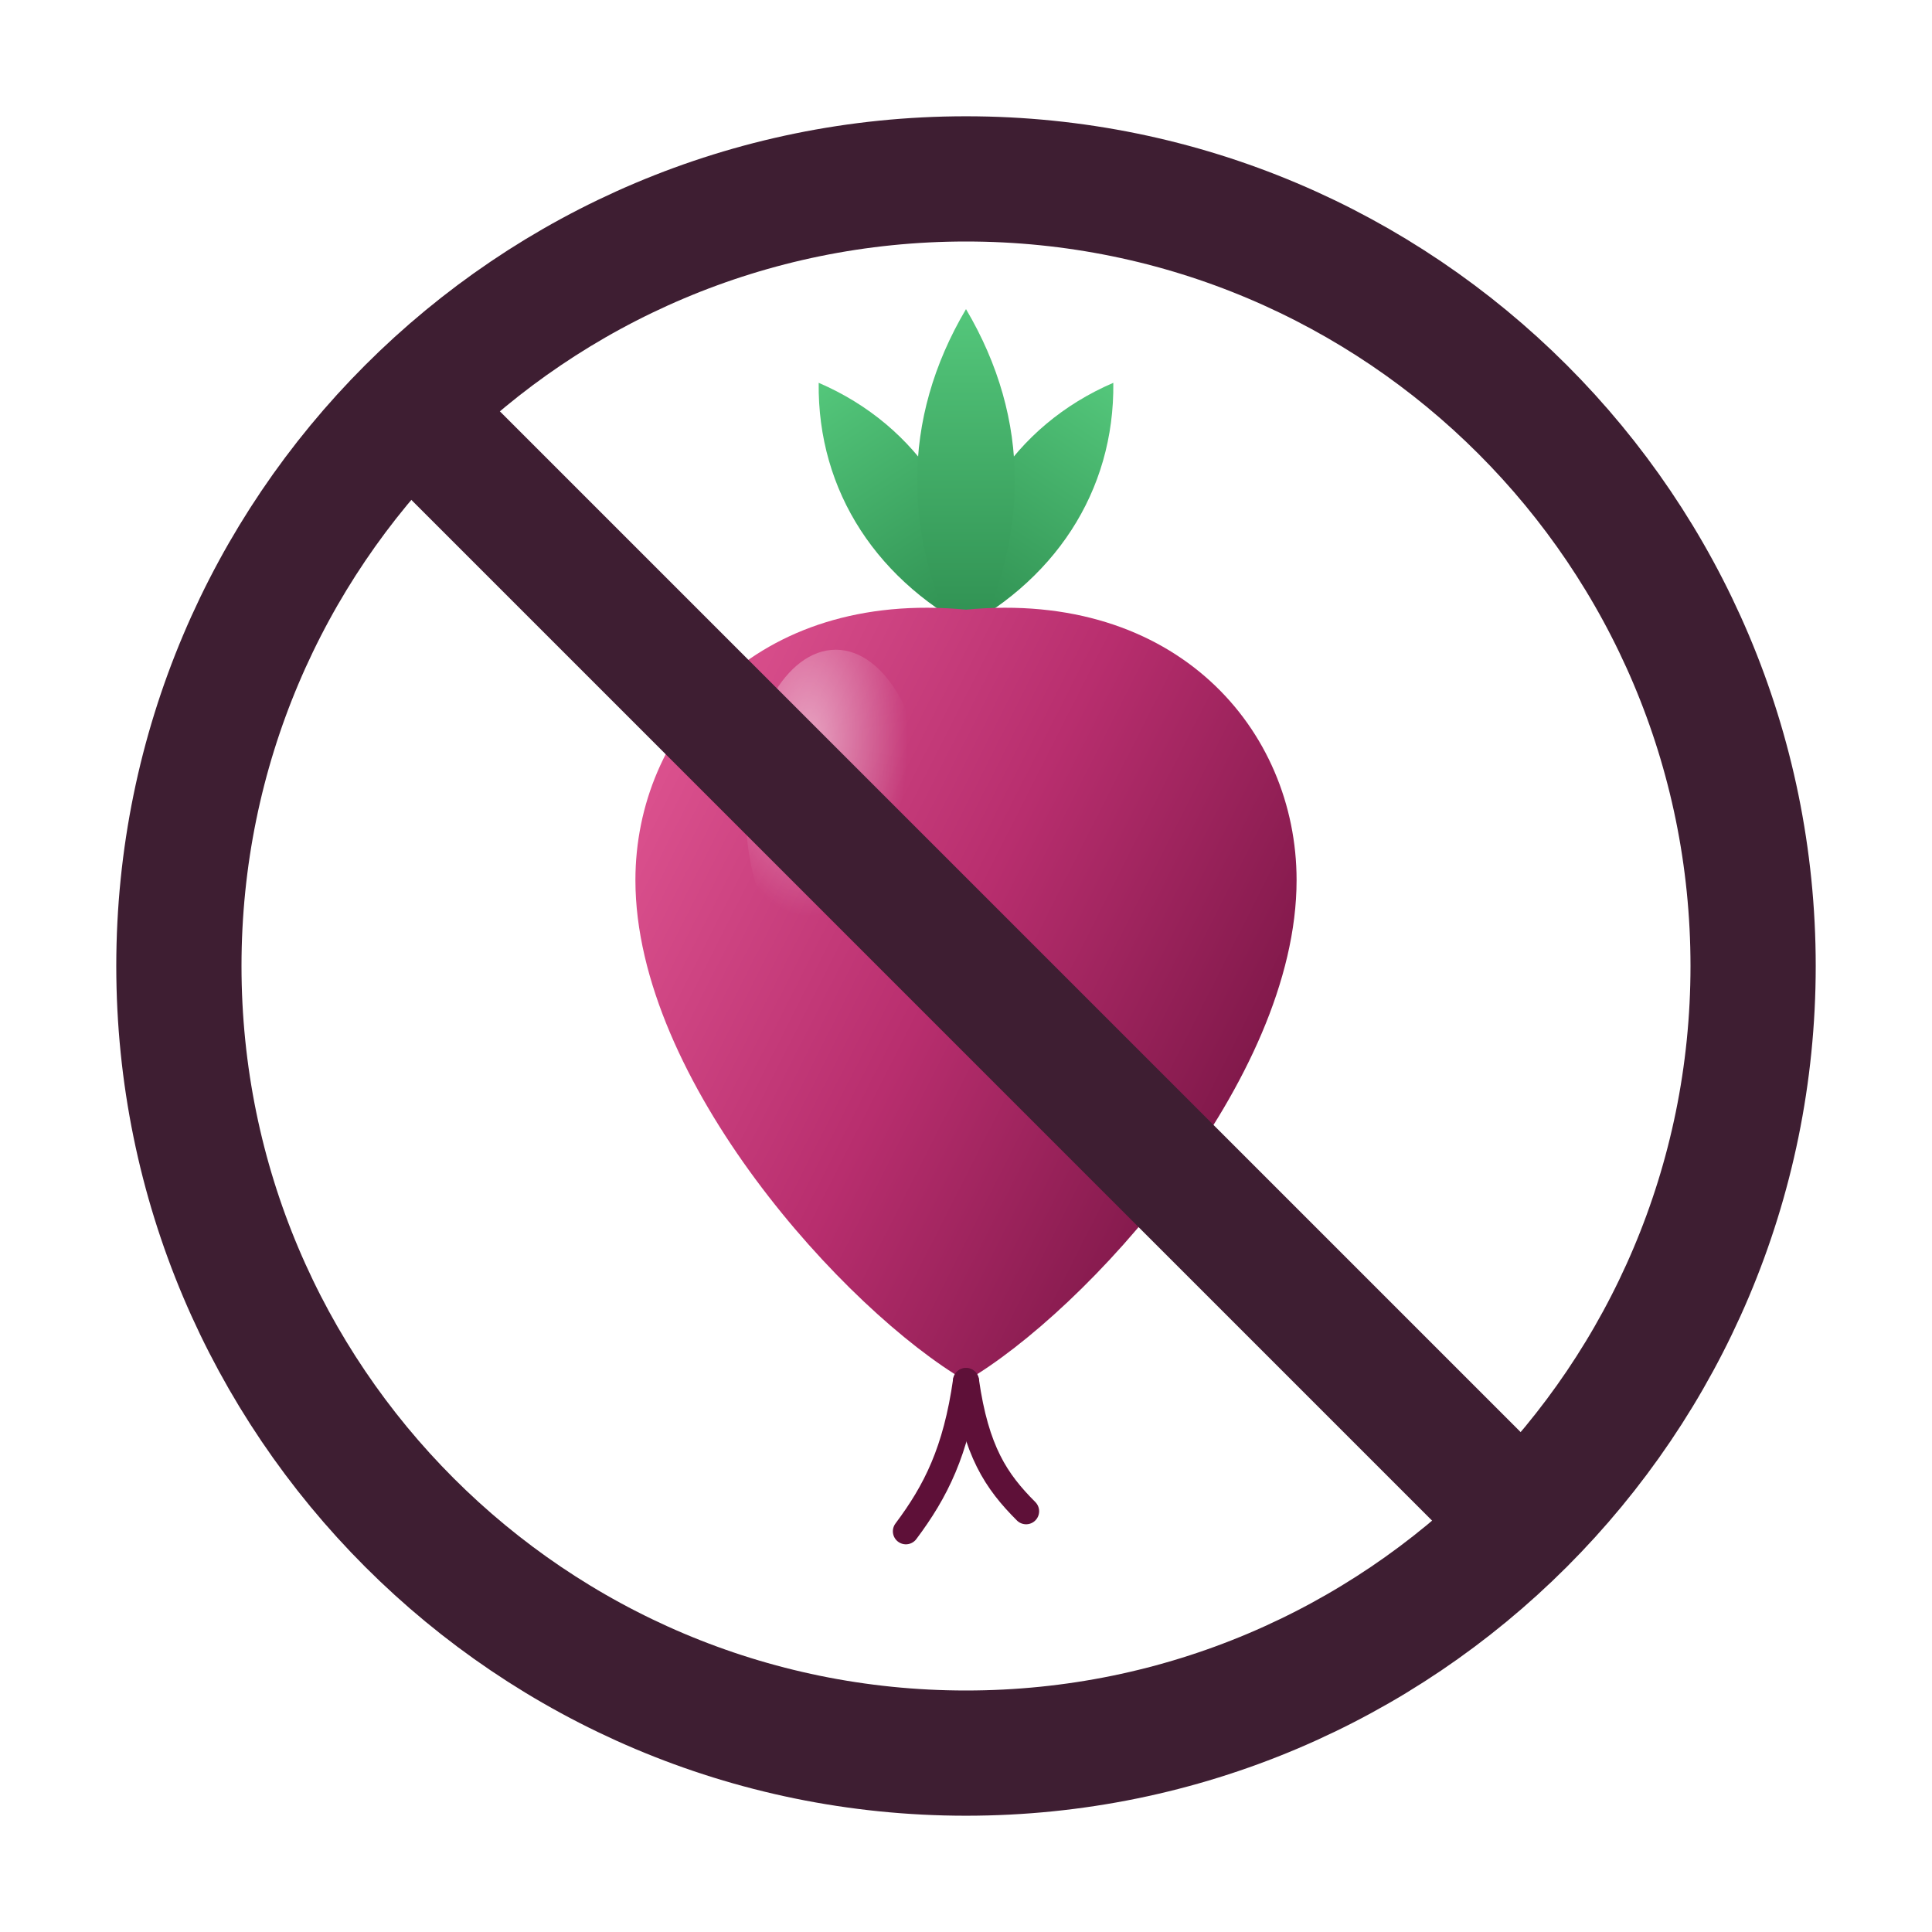
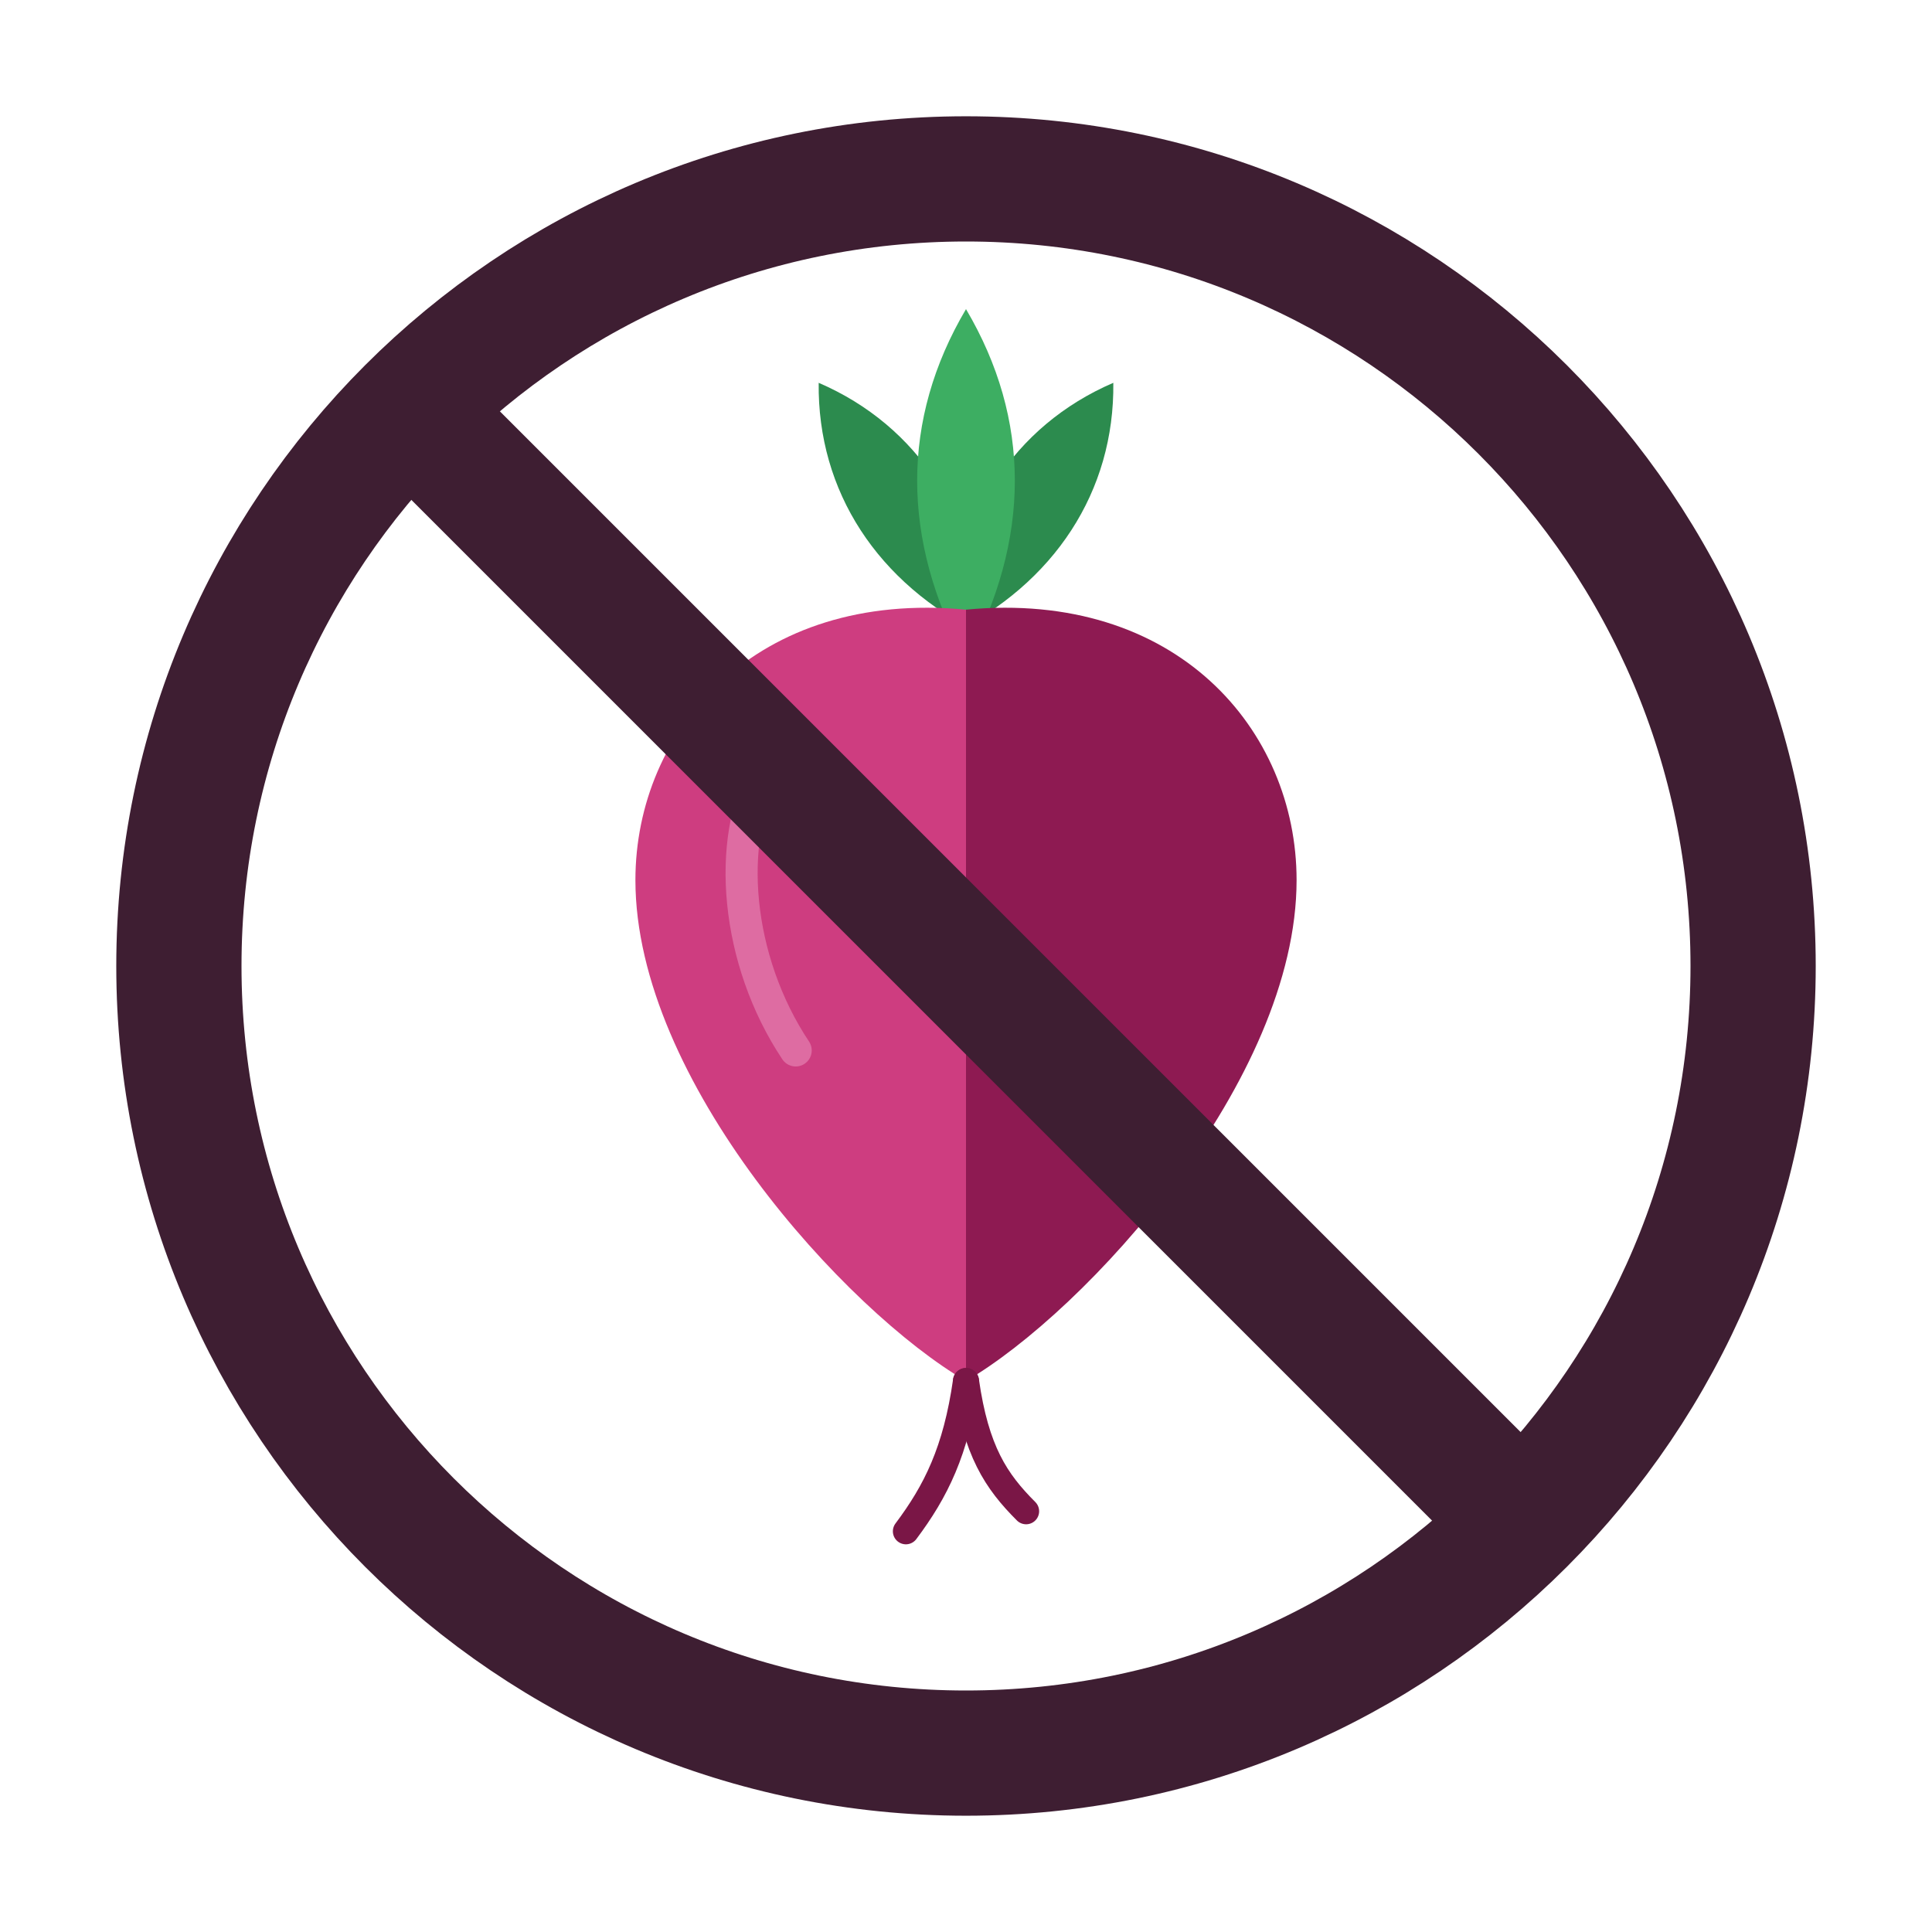
<svg xmlns="http://www.w3.org/2000/svg" viewBox="46 46 108 108" width="64" height="64" fill="none">
  <style>.v-d{display:none}@media (prefers-color-scheme:dark){.v-l{display:none}.v-d{display:inline}}</style>
  <g class="v-l">
-     <defs>
-       <linearGradient id="beetBody-l" x1="0" y1="0" x2="1" y2="0.6">
-         <stop offset="0%" stop-color="#E45A96" />
-         <stop offset="55%" stop-color="#B82E6E" />
-         <stop offset="100%" stop-color="#7A1646" />
-       </linearGradient>
-       <linearGradient id="leaf-l" x1="0" y1="0" x2="0" y2="1">
-         <stop offset="0%" stop-color="#54C77B" />
-         <stop offset="100%" stop-color="#2C8B4E" />
-       </linearGradient>
-       <radialGradient id="beetHi-l" cx="35%" cy="28%" r="55%">
-         <stop offset="0%" stop-color="#fff" stop-opacity="0.5" />
-         <stop offset="100%" stop-color="#fff" stop-opacity="0" />
-       </radialGradient>
-     </defs>
    <g transform="translate(100,98) scale(0.56) translate(-50,-62)">
      <g transform="translate(50,30)">
        <g transform="rotate(-33)">
-           <path d="M0,3 C-6,-7 -6,-18 0,-27 C6,-18 6,-7 0,3 Z" fill="url(#leaf-l)" />
+           <path d="M0,3 C-6,-7 -6,-18 0,-27 C6,-18 6,-7 0,3 Z" fill="#2C8B4E" />
        </g>
        <g transform="rotate(33)">
-           <path d="M0,3 C-6,-7 -6,-18 0,-27 C6,-18 6,-7 0,3 Z" fill="url(#leaf-l)" />
+           <path d="M0,3 C-6,-7 -6,-18 0,-27 C6,-18 6,-7 0,3 Z" fill="#2C8B4E" />
        </g>
-         <path d="M0,5 C-6.5,-7 -6.5,-19 0,-30 C6.5,-19 6.5,-7 0,5 Z" fill="url(#leaf-l)" />
+         <path d="M0,5 C-6.5,-7 -6.5,-19 0,-30 C6.5,-19 6.5,-7 0,5 Z" fill="#3DAE62" />
      </g>
-       <path d="M50,30 C29,28 17,42 17,57 C17,77 38,100 50,107 C62,100 83,77 83,57 C83,42 71,28 50,30 Z" fill="url(#beetBody-l)" />
-       <ellipse cx="37" cy="50" rx="9" ry="16" fill="url(#beetHi-l)" />
-       <path d="M50,107 C49,114 47,118 44,122" stroke="#5e1038" stroke-width="2.6" stroke-linecap="round" />
-       <path d="M50,107 C51,114 53,117 56,120" stroke="#5e1038" stroke-width="2.6" stroke-linecap="round" />
+       <path d="M50,30 C29,28 17,42 17,57 C17,77 38,100 50,107 Z" fill="#CE3D80" />
+       <path d="M50,30 C71,28 83,42 83,57 C83,77 62,100 50,107 Z" fill="#8E1A52" />
+       <path d="M30,46 C26,53 27,65 33,74" stroke="#EE9CC4" stroke-width="3.2" stroke-linecap="round" opacity="0.5" />
+       <path d="M50,107 C49,114 47,118 44,122" stroke="#7A1646" stroke-width="2.6" stroke-linecap="round" />
+       <path d="M50,107 C51,114 53,117 56,120" stroke="#7A1646" stroke-width="2.6" stroke-linecap="round" />
    </g>
    <circle cx="100" cy="100" r="44" fill="none" stroke="#3E1E32" stroke-width="7" />
    <line x1="69" y1="69" x2="131" y2="131" stroke="#3E1E32" stroke-width="7" stroke-linecap="round" />
  </g>
  <g class="v-d">
-     <defs>
-       <linearGradient id="beetBody-d" x1="0" y1="0" x2="1" y2="0.6">
-         <stop offset="0%" stop-color="#E45A96" />
-         <stop offset="55%" stop-color="#B82E6E" />
-         <stop offset="100%" stop-color="#7A1646" />
-       </linearGradient>
-       <linearGradient id="leaf-d" x1="0" y1="0" x2="0" y2="1">
-         <stop offset="0%" stop-color="#54C77B" />
-         <stop offset="100%" stop-color="#2C8B4E" />
-       </linearGradient>
-       <radialGradient id="beetHi-d" cx="35%" cy="28%" r="55%">
-         <stop offset="0%" stop-color="#fff" stop-opacity="0.5" />
-         <stop offset="100%" stop-color="#fff" stop-opacity="0" />
-       </radialGradient>
-     </defs>
    <g transform="translate(100,98) scale(0.56) translate(-50,-62)">
      <g transform="translate(50,30)">
        <g transform="rotate(-33)">
-           <path d="M0,3 C-6,-7 -6,-18 0,-27 C6,-18 6,-7 0,3 Z" fill="url(#leaf-d)" />
+           <path d="M0,3 C-6,-7 -6,-18 0,-27 C6,-18 6,-7 0,3 Z" fill="#2C8B4E" />
        </g>
        <g transform="rotate(33)">
-           <path d="M0,3 C-6,-7 -6,-18 0,-27 C6,-18 6,-7 0,3 Z" fill="url(#leaf-d)" />
+           <path d="M0,3 C-6,-7 -6,-18 0,-27 C6,-18 6,-7 0,3 Z" fill="#2C8B4E" />
        </g>
-         <path d="M0,5 C-6.5,-7 -6.5,-19 0,-30 C6.5,-19 6.5,-7 0,5 Z" fill="url(#leaf-d)" />
+         <path d="M0,5 C-6.5,-7 -6.5,-19 0,-30 C6.5,-19 6.5,-7 0,5 Z" fill="#3DAE62" />
      </g>
-       <path d="M50,30 C29,28 17,42 17,57 C17,77 38,100 50,107 C62,100 83,77 83,57 C83,42 71,28 50,30 Z" fill="url(#beetBody-d)" />
-       <ellipse cx="37" cy="50" rx="9" ry="16" fill="url(#beetHi-d)" />
-       <path d="M50,107 C49,114 47,118 44,122" stroke="#5e1038" stroke-width="2.6" stroke-linecap="round" />
-       <path d="M50,107 C51,114 53,117 56,120" stroke="#5e1038" stroke-width="2.6" stroke-linecap="round" />
+       <path d="M50,30 C29,28 17,42 17,57 C17,77 38,100 50,107 Z" fill="#CE3D80" />
+       <path d="M50,30 C71,28 83,42 83,57 C83,77 62,100 50,107 Z" fill="#8E1A52" />
+       <path d="M30,46 C26,53 27,65 33,74" stroke="#EE9CC4" stroke-width="3.2" stroke-linecap="round" opacity="0.5" />
+       <path d="M50,107 C49,114 47,118 44,122" stroke="#7A1646" stroke-width="2.6" stroke-linecap="round" />
+       <path d="M50,107 C51,114 53,117 56,120" stroke="#7A1646" stroke-width="2.6" stroke-linecap="round" />
    </g>
    <circle cx="100" cy="100" r="44" fill="none" stroke="#EFE7D8" stroke-width="7" />
    <line x1="69" y1="69" x2="131" y2="131" stroke="#EFE7D8" stroke-width="7" stroke-linecap="round" />
  </g>
</svg>
